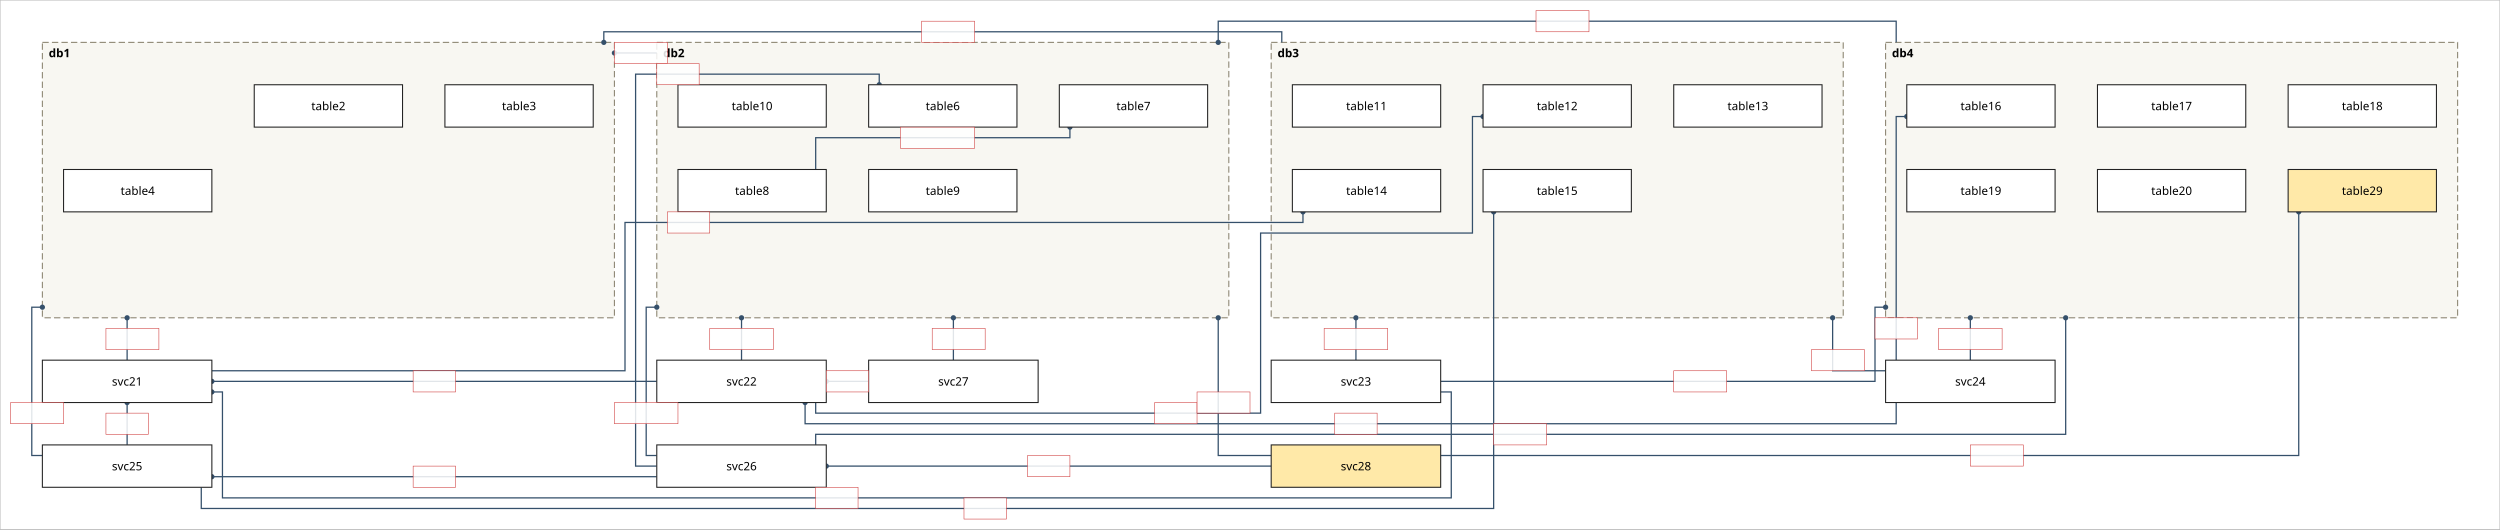
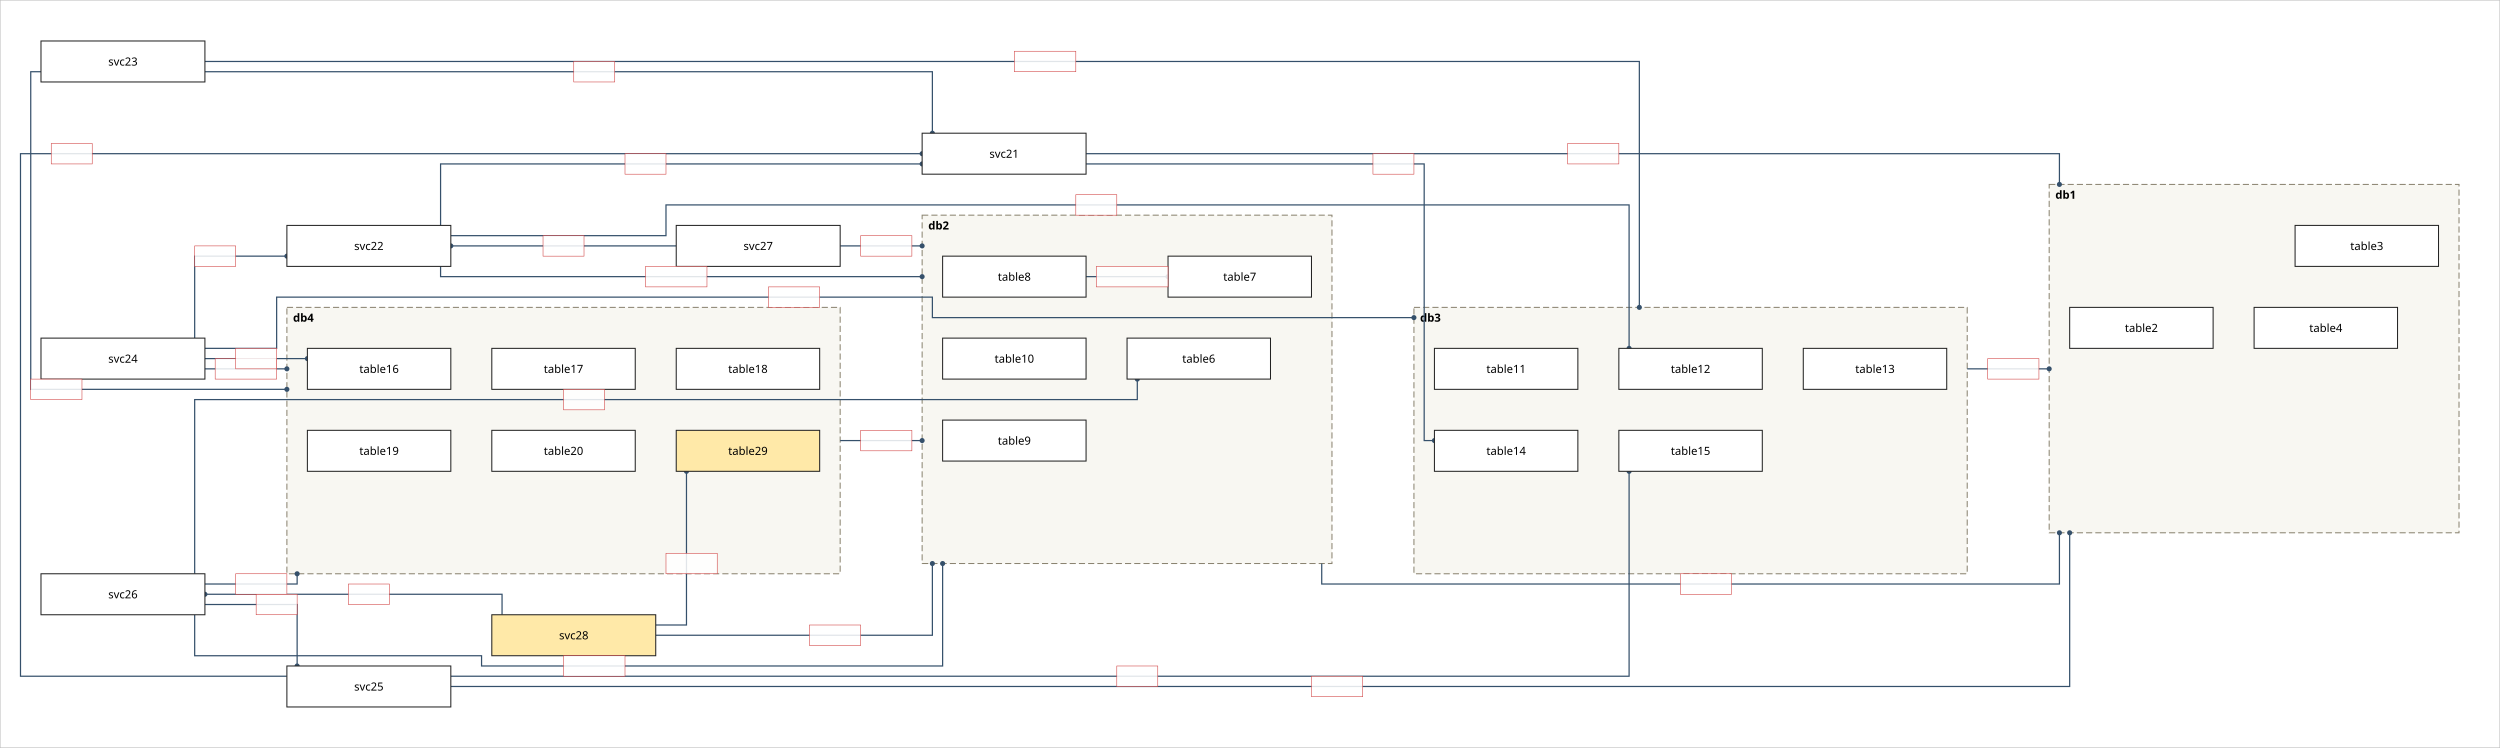
- <svg xmlns="http://www.w3.org/2000/svg" width="2360" height="500" viewBox="0 0 2360 500" font-family="sans-serif" font-size="11">
+ <svg xmlns="http://www.w3.org/2000/svg" width="2440" height="730" viewBox="0 0 2440 730" font-family="sans-serif" font-size="11">
  <rect width="100%" height="100%" fill="#fff" stroke="#bbb" />
-   <rect x="40" y="40" width="540" height="260" fill="#f3f1ea" fill-opacity="0.6" stroke="#8a8370" stroke-dasharray="6 3" />
-   <text x="46" y="54" font-weight="bold">db1</text>
-   <rect x="620" y="40" width="540" height="260" fill="#f3f1ea" fill-opacity="0.6" stroke="#8a8370" stroke-dasharray="6 3" />
-   <text x="626" y="54" font-weight="bold">db2</text>
-   <rect x="1200" y="40" width="540" height="260" fill="#f3f1ea" fill-opacity="0.6" stroke="#8a8370" stroke-dasharray="6 3" />
-   <text x="1206" y="54" font-weight="bold">db3</text>
-   <rect x="1780" y="40" width="540" height="260" fill="#f3f1ea" fill-opacity="0.6" stroke="#8a8370" stroke-dasharray="6 3" />
-   <text x="1786" y="54" font-weight="bold">db4</text>
-   <polyline points="770,160 770,130 1010,130 1010,120" fill="none" stroke="#35506b" stroke-width="1.2" />
-   <circle cx="1010" cy="120" r="2.5" fill="#35506b" />
-   <polyline points="620,50 580,50" fill="none" stroke="#35506b" stroke-width="1.2" />
-   <circle cx="580" cy="50" r="2.5" fill="#35506b" />
-   <polyline points="1210,40 1210,30 570,30 570,40" fill="none" stroke="#35506b" stroke-width="1.2" />
-   <circle cx="570" cy="40" r="2.5" fill="#35506b" />
-   <polyline points="1790,40 1790,20 1150,20 1150,40" fill="none" stroke="#35506b" stroke-width="1.2" />
-   <circle cx="1150" cy="40" r="2.5" fill="#35506b" />
-   <polyline points="120,340 120,300" fill="none" stroke="#35506b" stroke-width="1.2" />
-   <circle cx="120" cy="300" r="2.5" fill="#35506b" />
-   <polyline points="200,350 590,350 590,210 1230,210 1230,200" fill="none" stroke="#35506b" stroke-width="1.2" />
-   <circle cx="1230" cy="200" r="2.5" fill="#35506b" />
-   <polyline points="700,340 700,300" fill="none" stroke="#35506b" stroke-width="1.2" />
-   <circle cx="700" cy="300" r="2.5" fill="#35506b" />
-   <polyline points="770,380 770,390 1190,390 1190,220 1390,220 1390,110 1400,110" fill="none" stroke="#35506b" stroke-width="1.2" />
-   <circle cx="1400" cy="110" r="2.5" fill="#35506b" />
-   <polyline points="620,360 200,360" fill="none" stroke="#35506b" stroke-width="1.2" />
-   <circle cx="200" cy="360" r="2.5" fill="#35506b" />
-   <polyline points="1280,340 1280,300" fill="none" stroke="#35506b" stroke-width="1.2" />
-   <circle cx="1280" cy="300" r="2.5" fill="#35506b" />
-   <polyline points="1360,360 1770,360 1770,290 1780,290" fill="none" stroke="#35506b" stroke-width="1.2" />
-   <circle cx="1780" cy="290" r="2.5" fill="#35506b" />
-   <polyline points="1360,370 1370,370 1370,470 210,470 210,370 200,370" fill="none" stroke="#35506b" stroke-width="1.2" />
-   <circle cx="200" cy="370" r="2.5" fill="#35506b" />
-   <polyline points="1780,350 1730,350 1730,300" fill="none" stroke="#35506b" stroke-width="1.2" />
-   <circle cx="1730" cy="300" r="2.5" fill="#35506b" />
-   <polyline points="1860,340 1860,300" fill="none" stroke="#35506b" stroke-width="1.2" />
-   <circle cx="1860" cy="300" r="2.5" fill="#35506b" />
-   <polyline points="1790,340 1790,110 1800,110" fill="none" stroke="#35506b" stroke-width="1.2" />
-   <circle cx="1800" cy="110" r="2.5" fill="#35506b" />
-   <polyline points="1790,380 1790,400 760,400 760,380" fill="none" stroke="#35506b" stroke-width="1.2" />
-   <circle cx="760" cy="380" r="2.5" fill="#35506b" />
-   <polyline points="40,430 30,430 30,290 40,290" fill="none" stroke="#35506b" stroke-width="1.2" />
-   <circle cx="40" cy="290" r="2.5" fill="#35506b" />
-   <polyline points="190,460 190,480 1410,480 1410,200" fill="none" stroke="#35506b" stroke-width="1.2" />
-   <circle cx="1410" cy="200" r="2.5" fill="#35506b" />
-   <polyline points="120,420 120,380" fill="none" stroke="#35506b" stroke-width="1.2" />
-   <circle cx="120" cy="380" r="2.5" fill="#35506b" />
-   <polyline points="620,430 610,430 610,290 620,290" fill="none" stroke="#35506b" stroke-width="1.2" />
-   <circle cx="620" cy="290" r="2.5" fill="#35506b" />
-   <polyline points="620,440 600,440 600,70 830,70 830,80" fill="none" stroke="#35506b" stroke-width="1.2" />
-   <circle cx="830" cy="80" r="2.5" fill="#35506b" />
-   <polyline points="770,420 770,410 1950,410 1950,300" fill="none" stroke="#35506b" stroke-width="1.2" />
-   <circle cx="1950" cy="300" r="2.5" fill="#35506b" />
-   <polyline points="620,450 200,450" fill="none" stroke="#35506b" stroke-width="1.2" />
-   <circle cx="200" cy="450" r="2.5" fill="#35506b" />
-   <polyline points="900,340 900,300" fill="none" stroke="#35506b" stroke-width="1.2" />
-   <circle cx="900" cy="300" r="2.5" fill="#35506b" />
-   <polyline points="820,360 780,360" fill="none" stroke="#35506b" stroke-width="1.2" />
-   <circle cx="780" cy="360" r="2.5" fill="#35506b" />
-   <polyline points="1200,430 1150,430 1150,300" fill="none" stroke="#35506b" stroke-width="1.2" />
-   <circle cx="1150" cy="300" r="2.5" fill="#35506b" />
-   <polyline points="1360,430 2170,430 2170,200" fill="none" stroke="#35506b" stroke-width="1.2" />
-   <circle cx="2170" cy="200" r="2.5" fill="#35506b" />
-   <polyline points="1200,440 780,440" fill="none" stroke="#35506b" stroke-width="1.2" />
-   <circle cx="780" cy="440" r="2.5" fill="#35506b" />
-   <rect x="240" y="80" width="140" height="40" fill="#fff" stroke="#222" />
-   <text x="310" y="104" text-anchor="middle">table2</text>
-   <rect x="420" y="80" width="140" height="40" fill="#fff" stroke="#222" />
-   <text x="490" y="104" text-anchor="middle">table3</text>
-   <rect x="60" y="160" width="140" height="40" fill="#fff" stroke="#222" />
-   <text x="130" y="184" text-anchor="middle">table4</text>
-   <rect x="640" y="80" width="140" height="40" fill="#fff" stroke="#222" />
-   <text x="710" y="104" text-anchor="middle">table10</text>
-   <rect x="820" y="80" width="140" height="40" fill="#fff" stroke="#222" />
-   <text x="890" y="104" text-anchor="middle">table6</text>
-   <rect x="1000" y="80" width="140" height="40" fill="#fff" stroke="#222" />
-   <text x="1070" y="104" text-anchor="middle">table7</text>
-   <rect x="640" y="160" width="140" height="40" fill="#fff" stroke="#222" />
-   <text x="710" y="184" text-anchor="middle">table8</text>
-   <rect x="820" y="160" width="140" height="40" fill="#fff" stroke="#222" />
-   <text x="890" y="184" text-anchor="middle">table9</text>
-   <rect x="1220" y="80" width="140" height="40" fill="#fff" stroke="#222" />
-   <text x="1290" y="104" text-anchor="middle">table11</text>
-   <rect x="1400" y="80" width="140" height="40" fill="#fff" stroke="#222" />
-   <text x="1470" y="104" text-anchor="middle">table12</text>
-   <rect x="1580" y="80" width="140" height="40" fill="#fff" stroke="#222" />
-   <text x="1650" y="104" text-anchor="middle">table13</text>
-   <rect x="1220" y="160" width="140" height="40" fill="#fff" stroke="#222" />
-   <text x="1290" y="184" text-anchor="middle">table14</text>
-   <rect x="1400" y="160" width="140" height="40" fill="#fff" stroke="#222" />
-   <text x="1470" y="184" text-anchor="middle">table15</text>
-   <rect x="1800" y="80" width="140" height="40" fill="#fff" stroke="#222" />
-   <text x="1870" y="104" text-anchor="middle">table16</text>
-   <rect x="1980" y="80" width="140" height="40" fill="#fff" stroke="#222" />
-   <text x="2050" y="104" text-anchor="middle">table17</text>
-   <rect x="2160" y="80" width="140" height="40" fill="#fff" stroke="#222" />
-   <text x="2230" y="104" text-anchor="middle">table18</text>
-   <rect x="1800" y="160" width="140" height="40" fill="#fff" stroke="#222" />
-   <text x="1870" y="184" text-anchor="middle">table19</text>
-   <rect x="1980" y="160" width="140" height="40" fill="#fff" stroke="#222" />
-   <text x="2050" y="184" text-anchor="middle">table20</text>
-   <rect x="2160" y="160" width="140" height="40" fill="#ffe9a8" stroke="#222" />
-   <text x="2230" y="184" text-anchor="middle">table29</text>
-   <rect x="40" y="340" width="160" height="40" fill="#fff" stroke="#222" />
-   <text x="120" y="364" text-anchor="middle">svc21</text>
-   <rect x="620" y="340" width="160" height="40" fill="#fff" stroke="#222" />
-   <text x="700" y="364" text-anchor="middle">svc22</text>
-   <rect x="1200" y="340" width="160" height="40" fill="#fff" stroke="#222" />
-   <text x="1280" y="364" text-anchor="middle">svc23</text>
-   <rect x="1780" y="340" width="160" height="40" fill="#fff" stroke="#222" />
-   <text x="1860" y="364" text-anchor="middle">svc24</text>
-   <rect x="40" y="420" width="160" height="40" fill="#fff" stroke="#222" />
-   <text x="120" y="444" text-anchor="middle">svc25</text>
-   <rect x="620" y="420" width="160" height="40" fill="#fff" stroke="#222" />
-   <text x="700" y="444" text-anchor="middle">svc26</text>
-   <rect x="820" y="340" width="160" height="40" fill="#fff" stroke="#222" />
-   <text x="900" y="364" text-anchor="middle">svc27</text>
-   <rect x="1200" y="420" width="160" height="40" fill="#ffe9a8" stroke="#222" />
-   <text x="1280" y="444" text-anchor="middle">svc28</text>
-   <rect x="850" y="120" width="70" height="20" fill="#fff" fill-opacity="0.85" stroke="#c33" stroke-width="0.5" />
-   <rect x="580" y="40" width="50" height="20" fill="#fff" fill-opacity="0.85" stroke="#c33" stroke-width="0.5" />
-   <rect x="870" y="20" width="50" height="20" fill="#fff" fill-opacity="0.85" stroke="#c33" stroke-width="0.5" />
-   <rect x="1450" y="10" width="50" height="20" fill="#fff" fill-opacity="0.85" stroke="#c33" stroke-width="0.5" />
-   <rect x="100" y="310" width="50" height="20" fill="#fff" fill-opacity="0.85" stroke="#c33" stroke-width="0.5" />
-   <rect x="630" y="200" width="40" height="20" fill="#fff" fill-opacity="0.85" stroke="#c33" stroke-width="0.5" />
-   <rect x="670" y="310" width="60" height="20" fill="#fff" fill-opacity="0.85" stroke="#c33" stroke-width="0.5" />
-   <rect x="1090" y="380" width="40" height="20" fill="#fff" fill-opacity="0.85" stroke="#c33" stroke-width="0.5" />
-   <rect x="390" y="350" width="40" height="20" fill="#fff" fill-opacity="0.85" stroke="#c33" stroke-width="0.5" />
-   <rect x="1250" y="310" width="60" height="20" fill="#fff" fill-opacity="0.85" stroke="#c33" stroke-width="0.5" />
-   <rect x="1580" y="350" width="50" height="20" fill="#fff" fill-opacity="0.85" stroke="#c33" stroke-width="0.5" />
-   <rect x="770" y="460" width="40" height="20" fill="#fff" fill-opacity="0.85" stroke="#c33" stroke-width="0.5" />
-   <rect x="1710" y="330" width="50" height="20" fill="#fff" fill-opacity="0.85" stroke="#c33" stroke-width="0.5" />
-   <rect x="1830" y="310" width="60" height="20" fill="#fff" fill-opacity="0.85" stroke="#c33" stroke-width="0.5" />
-   <rect x="1770" y="300" width="40" height="20" fill="#fff" fill-opacity="0.85" stroke="#c33" stroke-width="0.5" />
-   <rect x="1260" y="390" width="40" height="20" fill="#fff" fill-opacity="0.85" stroke="#c33" stroke-width="0.5" />
-   <rect x="10" y="380" width="50" height="20" fill="#fff" fill-opacity="0.85" stroke="#c33" stroke-width="0.5" />
-   <rect x="910" y="470" width="40" height="20" fill="#fff" fill-opacity="0.85" stroke="#c33" stroke-width="0.5" />
-   <rect x="100" y="390" width="40" height="20" fill="#fff" fill-opacity="0.85" stroke="#c33" stroke-width="0.5" />
-   <rect x="580" y="380" width="60" height="20" fill="#fff" fill-opacity="0.85" stroke="#c33" stroke-width="0.5" />
-   <rect x="620" y="60" width="40" height="20" fill="#fff" fill-opacity="0.85" stroke="#c33" stroke-width="0.5" />
-   <rect x="1410" y="400" width="50" height="20" fill="#fff" fill-opacity="0.85" stroke="#c33" stroke-width="0.5" />
-   <rect x="390" y="440" width="40" height="20" fill="#fff" fill-opacity="0.85" stroke="#c33" stroke-width="0.5" />
-   <rect x="880" y="310" width="50" height="20" fill="#fff" fill-opacity="0.85" stroke="#c33" stroke-width="0.5" />
-   <rect x="780" y="350" width="40" height="20" fill="#fff" fill-opacity="0.85" stroke="#c33" stroke-width="0.5" />
-   <rect x="1130" y="370" width="50" height="20" fill="#fff" fill-opacity="0.85" stroke="#c33" stroke-width="0.5" />
-   <rect x="1860" y="420" width="50" height="20" fill="#fff" fill-opacity="0.85" stroke="#c33" stroke-width="0.5" />
-   <rect x="970" y="430" width="40" height="20" fill="#fff" fill-opacity="0.85" stroke="#c33" stroke-width="0.5" />
+   <rect x="2000" y="180" width="400" height="340" fill="#f3f1ea" fill-opacity="0.6" stroke="#8a8370" stroke-dasharray="6 3" />
+   <text x="2006" y="194" font-weight="bold">db1</text>
+   <rect x="900" y="210" width="400" height="340" fill="#f3f1ea" fill-opacity="0.6" stroke="#8a8370" stroke-dasharray="6 3" />
+   <text x="906" y="224" font-weight="bold">db2</text>
+   <rect x="1380" y="300" width="540" height="260" fill="#f3f1ea" fill-opacity="0.6" stroke="#8a8370" stroke-dasharray="6 3" />
+   <text x="1386" y="314" font-weight="bold">db3</text>
+   <rect x="280" y="300" width="540" height="260" fill="#f3f1ea" fill-opacity="0.6" stroke="#8a8370" stroke-dasharray="6 3" />
+   <text x="286" y="314" font-weight="bold">db4</text>
+   <polyline points="1060,270 1140,270" fill="none" stroke="#35506b" stroke-width="1.2" />
+   <circle cx="1140" cy="270" r="2.5" fill="#35506b" />
+   <polyline points="1290,550 1290,570 2010,570 2010,520" fill="none" stroke="#35506b" stroke-width="1.2" />
+   <circle cx="2010" cy="520" r="2.5" fill="#35506b" />
+   <polyline points="1920,360 2000,360" fill="none" stroke="#35506b" stroke-width="1.2" />
+   <circle cx="2000" cy="360" r="2.5" fill="#35506b" />
+   <polyline points="820,430 900,430" fill="none" stroke="#35506b" stroke-width="1.2" />
+   <circle cx="900" cy="430" r="2.5" fill="#35506b" />
+   <polyline points="1060,150 2010,150 2010,180" fill="none" stroke="#35506b" stroke-width="1.2" />
+   <circle cx="2010" cy="180" r="2.5" fill="#35506b" />
+   <polyline points="1060,160 1390,160 1390,430 1400,430" fill="none" stroke="#35506b" stroke-width="1.2" />
+   <circle cx="1400" cy="430" r="2.5" fill="#35506b" />
+   <polyline points="430,260 430,270 900,270" fill="none" stroke="#35506b" stroke-width="1.2" />
+   <circle cx="900" cy="270" r="2.5" fill="#35506b" />
+   <polyline points="440,230 650,230 650,200 1590,200 1590,340" fill="none" stroke="#35506b" stroke-width="1.2" />
+   <circle cx="1590" cy="340" r="2.5" fill="#35506b" />
+   <polyline points="430,220 430,160 900,160" fill="none" stroke="#35506b" stroke-width="1.2" />
+   <circle cx="900" cy="160" r="2.5" fill="#35506b" />
+   <polyline points="200,60 1600,60 1600,300" fill="none" stroke="#35506b" stroke-width="1.2" />
+   <circle cx="1600" cy="300" r="2.5" fill="#35506b" />
+   <polyline points="40,70 30,70 30,380 280,380" fill="none" stroke="#35506b" stroke-width="1.2" />
+   <circle cx="280" cy="380" r="2.5" fill="#35506b" />
+   <polyline points="200,70 910,70 910,130" fill="none" stroke="#35506b" stroke-width="1.2" />
+   <circle cx="910" cy="130" r="2.5" fill="#35506b" />
+   <polyline points="200,340 270,340 270,290 910,290 910,310 1380,310" fill="none" stroke="#35506b" stroke-width="1.2" />
+   <circle cx="1380" cy="310" r="2.5" fill="#35506b" />
+   <polyline points="200,360 280,360" fill="none" stroke="#35506b" stroke-width="1.2" />
+   <circle cx="280" cy="360" r="2.5" fill="#35506b" />
+   <polyline points="200,350 300,350" fill="none" stroke="#35506b" stroke-width="1.2" />
+   <circle cx="300" cy="350" r="2.5" fill="#35506b" />
+   <polyline points="190,330 190,250 280,250" fill="none" stroke="#35506b" stroke-width="1.2" />
+   <circle cx="280" cy="250" r="2.5" fill="#35506b" />
+   <polyline points="440,670 2020,670 2020,520" fill="none" stroke="#35506b" stroke-width="1.2" />
+   <circle cx="2020" cy="520" r="2.5" fill="#35506b" />
+   <polyline points="440,660 1590,660 1590,460" fill="none" stroke="#35506b" stroke-width="1.2" />
+   <circle cx="1590" cy="460" r="2.5" fill="#35506b" />
+   <polyline points="280,660 20,660 20,150 900,150" fill="none" stroke="#35506b" stroke-width="1.2" />
+   <circle cx="900" cy="150" r="2.5" fill="#35506b" />
+   <polyline points="190,600 190,640 470,640 470,650 920,650 920,550" fill="none" stroke="#35506b" stroke-width="1.2" />
+   <circle cx="920" cy="550" r="2.5" fill="#35506b" />
+   <polyline points="190,560 190,390 1110,390 1110,370" fill="none" stroke="#35506b" stroke-width="1.2" />
+   <circle cx="1110" cy="370" r="2.5" fill="#35506b" />
+   <polyline points="200,570 290,570 290,560" fill="none" stroke="#35506b" stroke-width="1.2" />
+   <circle cx="290" cy="560" r="2.5" fill="#35506b" />
+   <polyline points="200,590 290,590 290,650" fill="none" stroke="#35506b" stroke-width="1.2" />
+   <circle cx="290" cy="650" r="2.5" fill="#35506b" />
+   <polyline points="820,240 900,240" fill="none" stroke="#35506b" stroke-width="1.2" />
+   <circle cx="900" cy="240" r="2.5" fill="#35506b" />
+   <polyline points="660,240 440,240" fill="none" stroke="#35506b" stroke-width="1.2" />
+   <circle cx="440" cy="240" r="2.5" fill="#35506b" />
+   <polyline points="640,620 910,620 910,550" fill="none" stroke="#35506b" stroke-width="1.2" />
+   <circle cx="910" cy="550" r="2.5" fill="#35506b" />
+   <polyline points="640,610 670,610 670,460" fill="none" stroke="#35506b" stroke-width="1.2" />
+   <circle cx="670" cy="460" r="2.5" fill="#35506b" />
+   <polyline points="490,600 490,580 200,580" fill="none" stroke="#35506b" stroke-width="1.2" />
+   <circle cx="200" cy="580" r="2.5" fill="#35506b" />
+   <rect x="2020" y="300" width="140" height="40" fill="#fff" stroke="#222" />
+   <text x="2090" y="324" text-anchor="middle">table2</text>
+   <rect x="2240" y="220" width="140" height="40" fill="#fff" stroke="#222" />
+   <text x="2310" y="244" text-anchor="middle">table3</text>
+   <rect x="2200" y="300" width="140" height="40" fill="#fff" stroke="#222" />
+   <text x="2270" y="324" text-anchor="middle">table4</text>
+   <rect x="920" y="330" width="140" height="40" fill="#fff" stroke="#222" />
+   <text x="990" y="354" text-anchor="middle">table10</text>
+   <rect x="1100" y="330" width="140" height="40" fill="#fff" stroke="#222" />
+   <text x="1170" y="354" text-anchor="middle">table6</text>
+   <rect x="1140" y="250" width="140" height="40" fill="#fff" stroke="#222" />
+   <text x="1210" y="274" text-anchor="middle">table7</text>
+   <rect x="920" y="250" width="140" height="40" fill="#fff" stroke="#222" />
+   <text x="990" y="274" text-anchor="middle">table8</text>
+   <rect x="920" y="410" width="140" height="40" fill="#fff" stroke="#222" />
+   <text x="990" y="434" text-anchor="middle">table9</text>
+   <rect x="1400" y="340" width="140" height="40" fill="#fff" stroke="#222" />
+   <text x="1470" y="364" text-anchor="middle">table11</text>
+   <rect x="1580" y="340" width="140" height="40" fill="#fff" stroke="#222" />
+   <text x="1650" y="364" text-anchor="middle">table12</text>
+   <rect x="1760" y="340" width="140" height="40" fill="#fff" stroke="#222" />
+   <text x="1830" y="364" text-anchor="middle">table13</text>
+   <rect x="1400" y="420" width="140" height="40" fill="#fff" stroke="#222" />
+   <text x="1470" y="444" text-anchor="middle">table14</text>
+   <rect x="1580" y="420" width="140" height="40" fill="#fff" stroke="#222" />
+   <text x="1650" y="444" text-anchor="middle">table15</text>
+   <rect x="300" y="340" width="140" height="40" fill="#fff" stroke="#222" />
+   <text x="370" y="364" text-anchor="middle">table16</text>
+   <rect x="480" y="340" width="140" height="40" fill="#fff" stroke="#222" />
+   <text x="550" y="364" text-anchor="middle">table17</text>
+   <rect x="660" y="340" width="140" height="40" fill="#fff" stroke="#222" />
+   <text x="730" y="364" text-anchor="middle">table18</text>
+   <rect x="300" y="420" width="140" height="40" fill="#fff" stroke="#222" />
+   <text x="370" y="444" text-anchor="middle">table19</text>
+   <rect x="480" y="420" width="140" height="40" fill="#fff" stroke="#222" />
+   <text x="550" y="444" text-anchor="middle">table20</text>
+   <rect x="660" y="420" width="140" height="40" fill="#ffe9a8" stroke="#222" />
+   <text x="730" y="444" text-anchor="middle">table29</text>
+   <rect x="900" y="130" width="160" height="40" fill="#fff" stroke="#222" />
+   <text x="980" y="154" text-anchor="middle">svc21</text>
+   <rect x="280" y="220" width="160" height="40" fill="#fff" stroke="#222" />
+   <text x="360" y="244" text-anchor="middle">svc22</text>
+   <rect x="40" y="40" width="160" height="40" fill="#fff" stroke="#222" />
+   <text x="120" y="64" text-anchor="middle">svc23</text>
+   <rect x="40" y="330" width="160" height="40" fill="#fff" stroke="#222" />
+   <text x="120" y="354" text-anchor="middle">svc24</text>
+   <rect x="280" y="650" width="160" height="40" fill="#fff" stroke="#222" />
+   <text x="360" y="674" text-anchor="middle">svc25</text>
+   <rect x="40" y="560" width="160" height="40" fill="#fff" stroke="#222" />
+   <text x="120" y="584" text-anchor="middle">svc26</text>
+   <rect x="660" y="220" width="160" height="40" fill="#fff" stroke="#222" />
+   <text x="740" y="244" text-anchor="middle">svc27</text>
+   <rect x="480" y="600" width="160" height="40" fill="#ffe9a8" stroke="#222" />
+   <text x="560" y="624" text-anchor="middle">svc28</text>
+   <rect x="1070" y="260" width="70" height="20" fill="#fff" fill-opacity="0.85" stroke="#c33" stroke-width="0.5" />
+   <rect x="1640" y="560" width="50" height="20" fill="#fff" fill-opacity="0.85" stroke="#c33" stroke-width="0.5" />
+   <rect x="1940" y="350" width="50" height="20" fill="#fff" fill-opacity="0.85" stroke="#c33" stroke-width="0.5" />
+   <rect x="840" y="420" width="50" height="20" fill="#fff" fill-opacity="0.85" stroke="#c33" stroke-width="0.5" />
+   <rect x="1530" y="140" width="50" height="20" fill="#fff" fill-opacity="0.85" stroke="#c33" stroke-width="0.5" />
+   <rect x="1340" y="150" width="40" height="20" fill="#fff" fill-opacity="0.85" stroke="#c33" stroke-width="0.5" />
+   <rect x="630" y="260" width="60" height="20" fill="#fff" fill-opacity="0.85" stroke="#c33" stroke-width="0.5" />
+   <rect x="1050" y="190" width="40" height="20" fill="#fff" fill-opacity="0.85" stroke="#c33" stroke-width="0.5" />
+   <rect x="610" y="150" width="40" height="20" fill="#fff" fill-opacity="0.85" stroke="#c33" stroke-width="0.5" />
+   <rect x="990" y="50" width="60" height="20" fill="#fff" fill-opacity="0.85" stroke="#c33" stroke-width="0.5" />
+   <rect x="30" y="370" width="50" height="20" fill="#fff" fill-opacity="0.85" stroke="#c33" stroke-width="0.5" />
+   <rect x="560" y="60" width="40" height="20" fill="#fff" fill-opacity="0.85" stroke="#c33" stroke-width="0.5" />
+   <rect x="750" y="280" width="50" height="20" fill="#fff" fill-opacity="0.85" stroke="#c33" stroke-width="0.5" />
+   <rect x="210" y="350" width="60" height="20" fill="#fff" fill-opacity="0.85" stroke="#c33" stroke-width="0.5" />
+   <rect x="230" y="340" width="40" height="20" fill="#fff" fill-opacity="0.85" stroke="#c33" stroke-width="0.5" />
+   <rect x="190" y="240" width="40" height="20" fill="#fff" fill-opacity="0.85" stroke="#c33" stroke-width="0.5" />
+   <rect x="1280" y="660" width="50" height="20" fill="#fff" fill-opacity="0.85" stroke="#c33" stroke-width="0.5" />
+   <rect x="1090" y="650" width="40" height="20" fill="#fff" fill-opacity="0.85" stroke="#c33" stroke-width="0.5" />
+   <rect x="50" y="140" width="40" height="20" fill="#fff" fill-opacity="0.85" stroke="#c33" stroke-width="0.5" />
+   <rect x="550" y="640" width="60" height="20" fill="#fff" fill-opacity="0.85" stroke="#c33" stroke-width="0.5" />
+   <rect x="550" y="380" width="40" height="20" fill="#fff" fill-opacity="0.85" stroke="#c33" stroke-width="0.5" />
+   <rect x="230" y="560" width="50" height="20" fill="#fff" fill-opacity="0.85" stroke="#c33" stroke-width="0.5" />
+   <rect x="250" y="580" width="40" height="20" fill="#fff" fill-opacity="0.85" stroke="#c33" stroke-width="0.5" />
+   <rect x="840" y="230" width="50" height="20" fill="#fff" fill-opacity="0.85" stroke="#c33" stroke-width="0.5" />
+   <rect x="530" y="230" width="40" height="20" fill="#fff" fill-opacity="0.85" stroke="#c33" stroke-width="0.5" />
+   <rect x="790" y="610" width="50" height="20" fill="#fff" fill-opacity="0.85" stroke="#c33" stroke-width="0.5" />
+   <rect x="650" y="540" width="50" height="20" fill="#fff" fill-opacity="0.85" stroke="#c33" stroke-width="0.5" />
+   <rect x="340" y="570" width="40" height="20" fill="#fff" fill-opacity="0.85" stroke="#c33" stroke-width="0.5" />
</svg>
